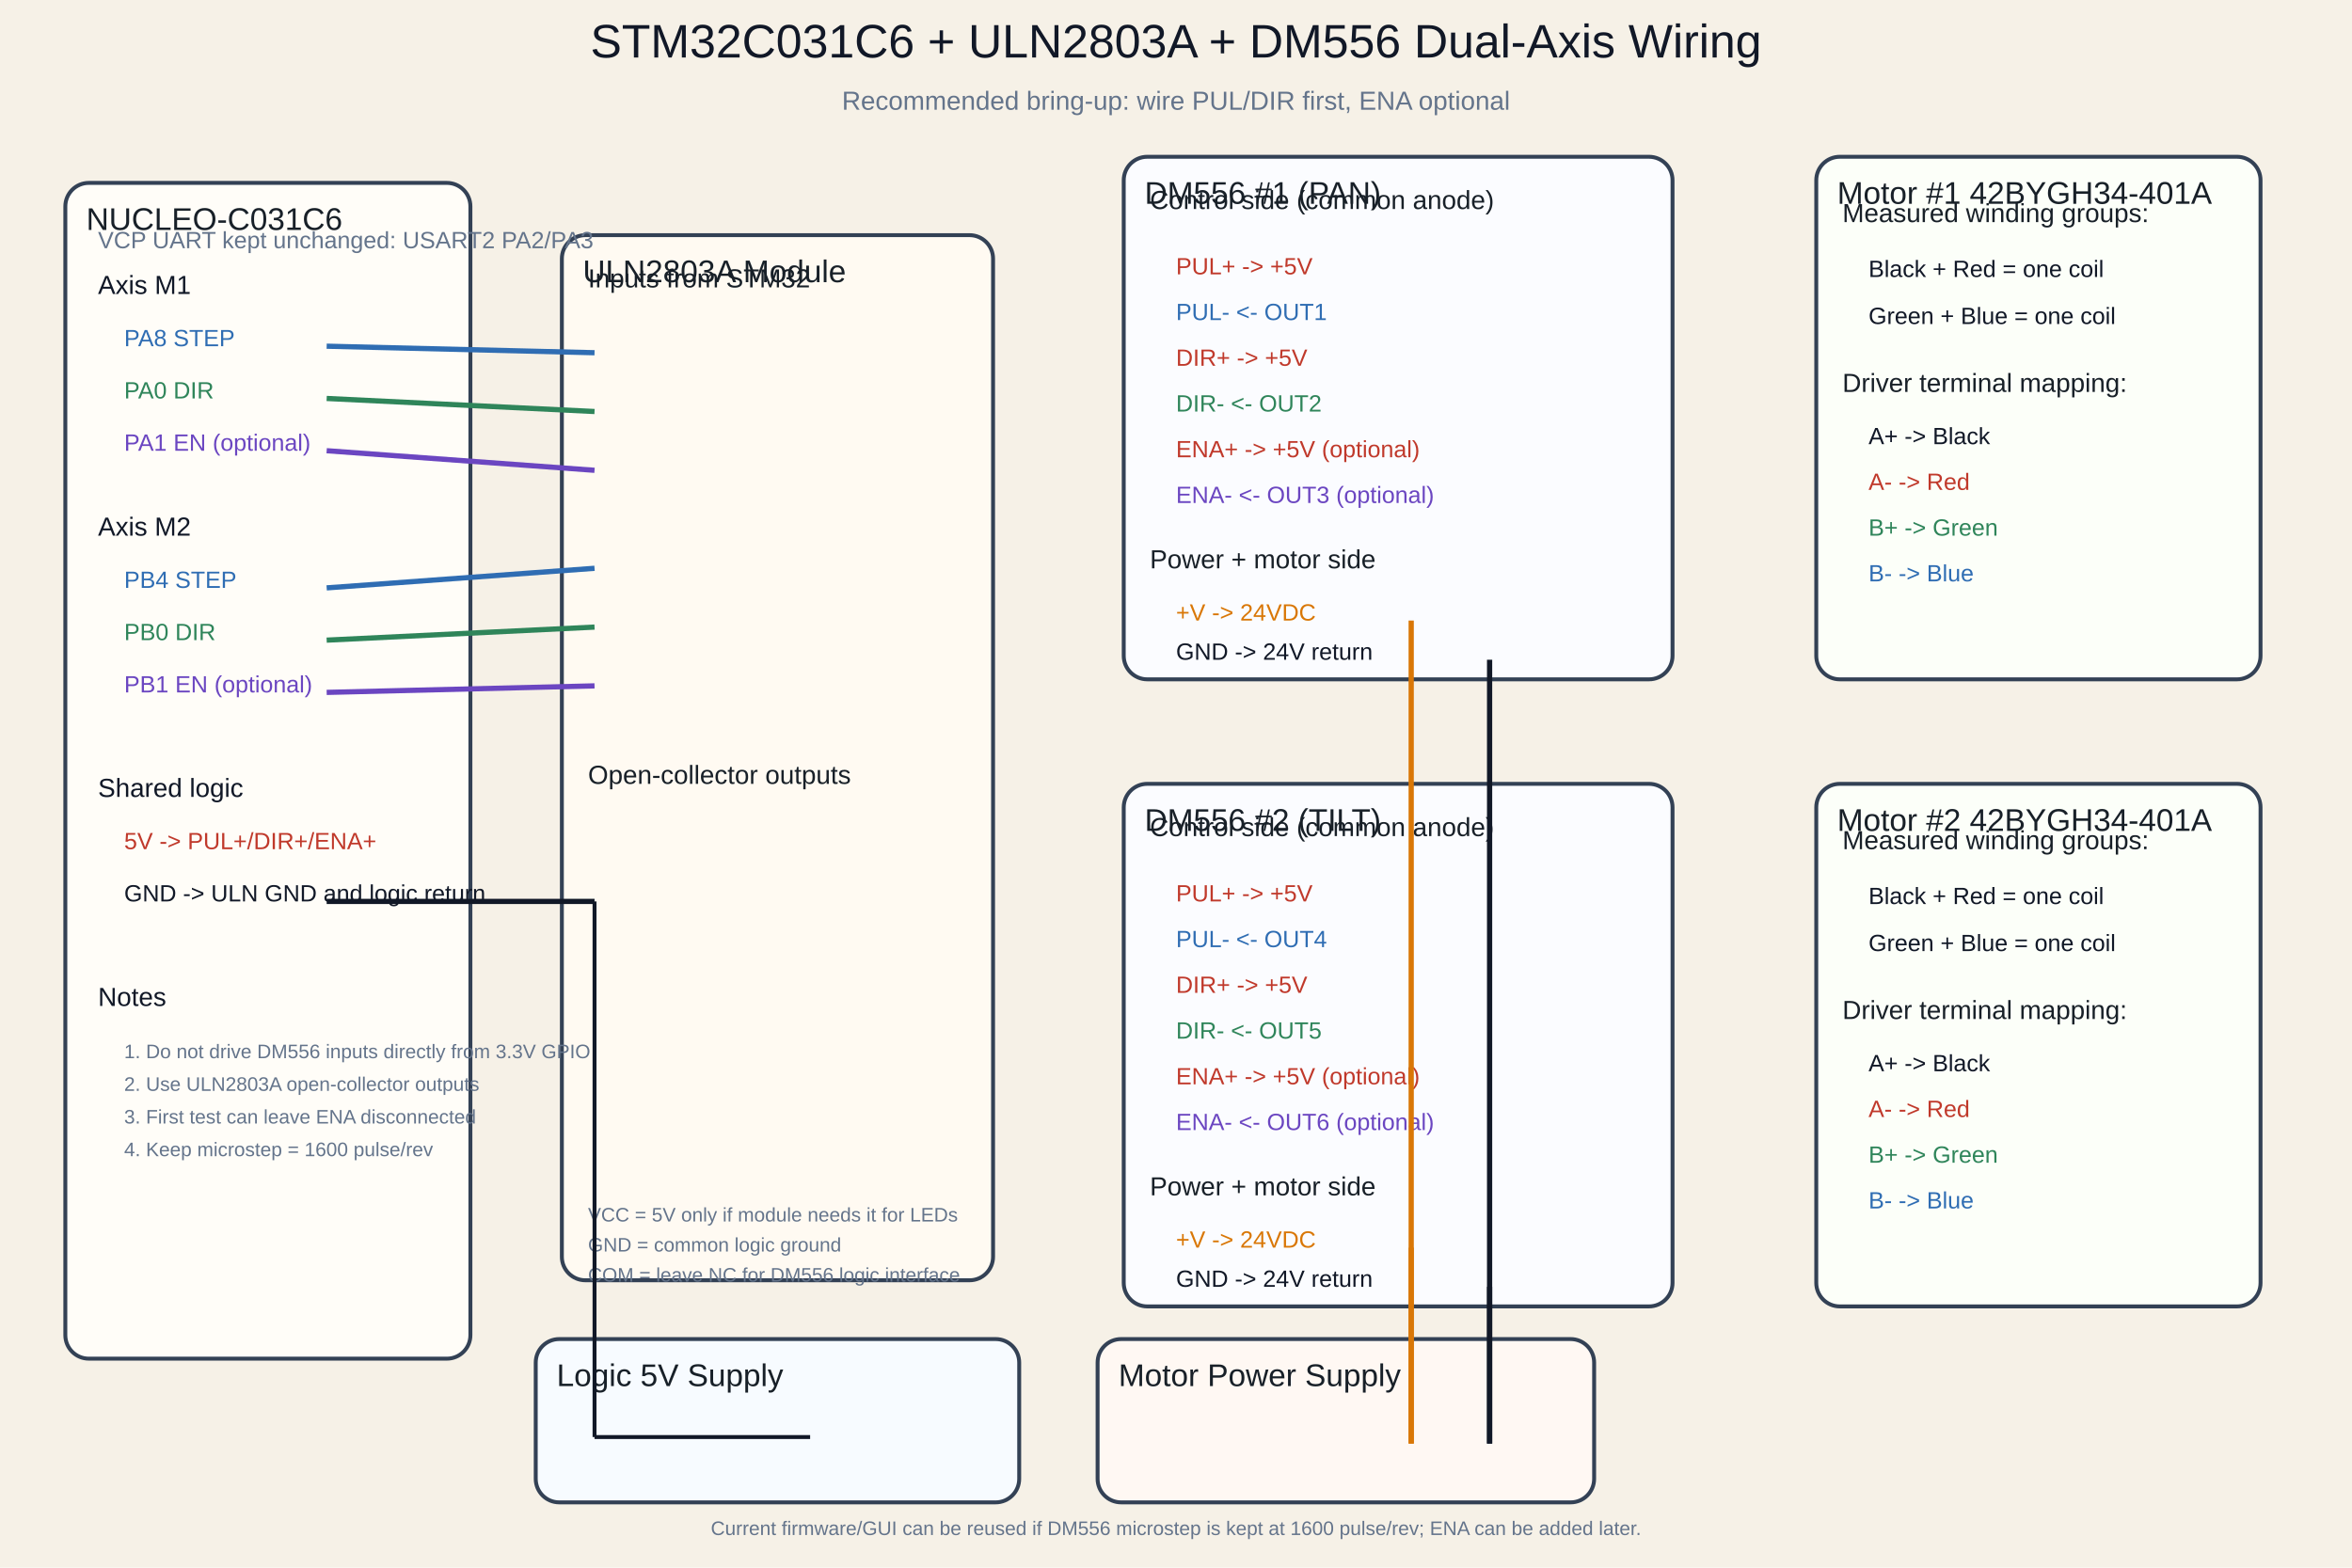
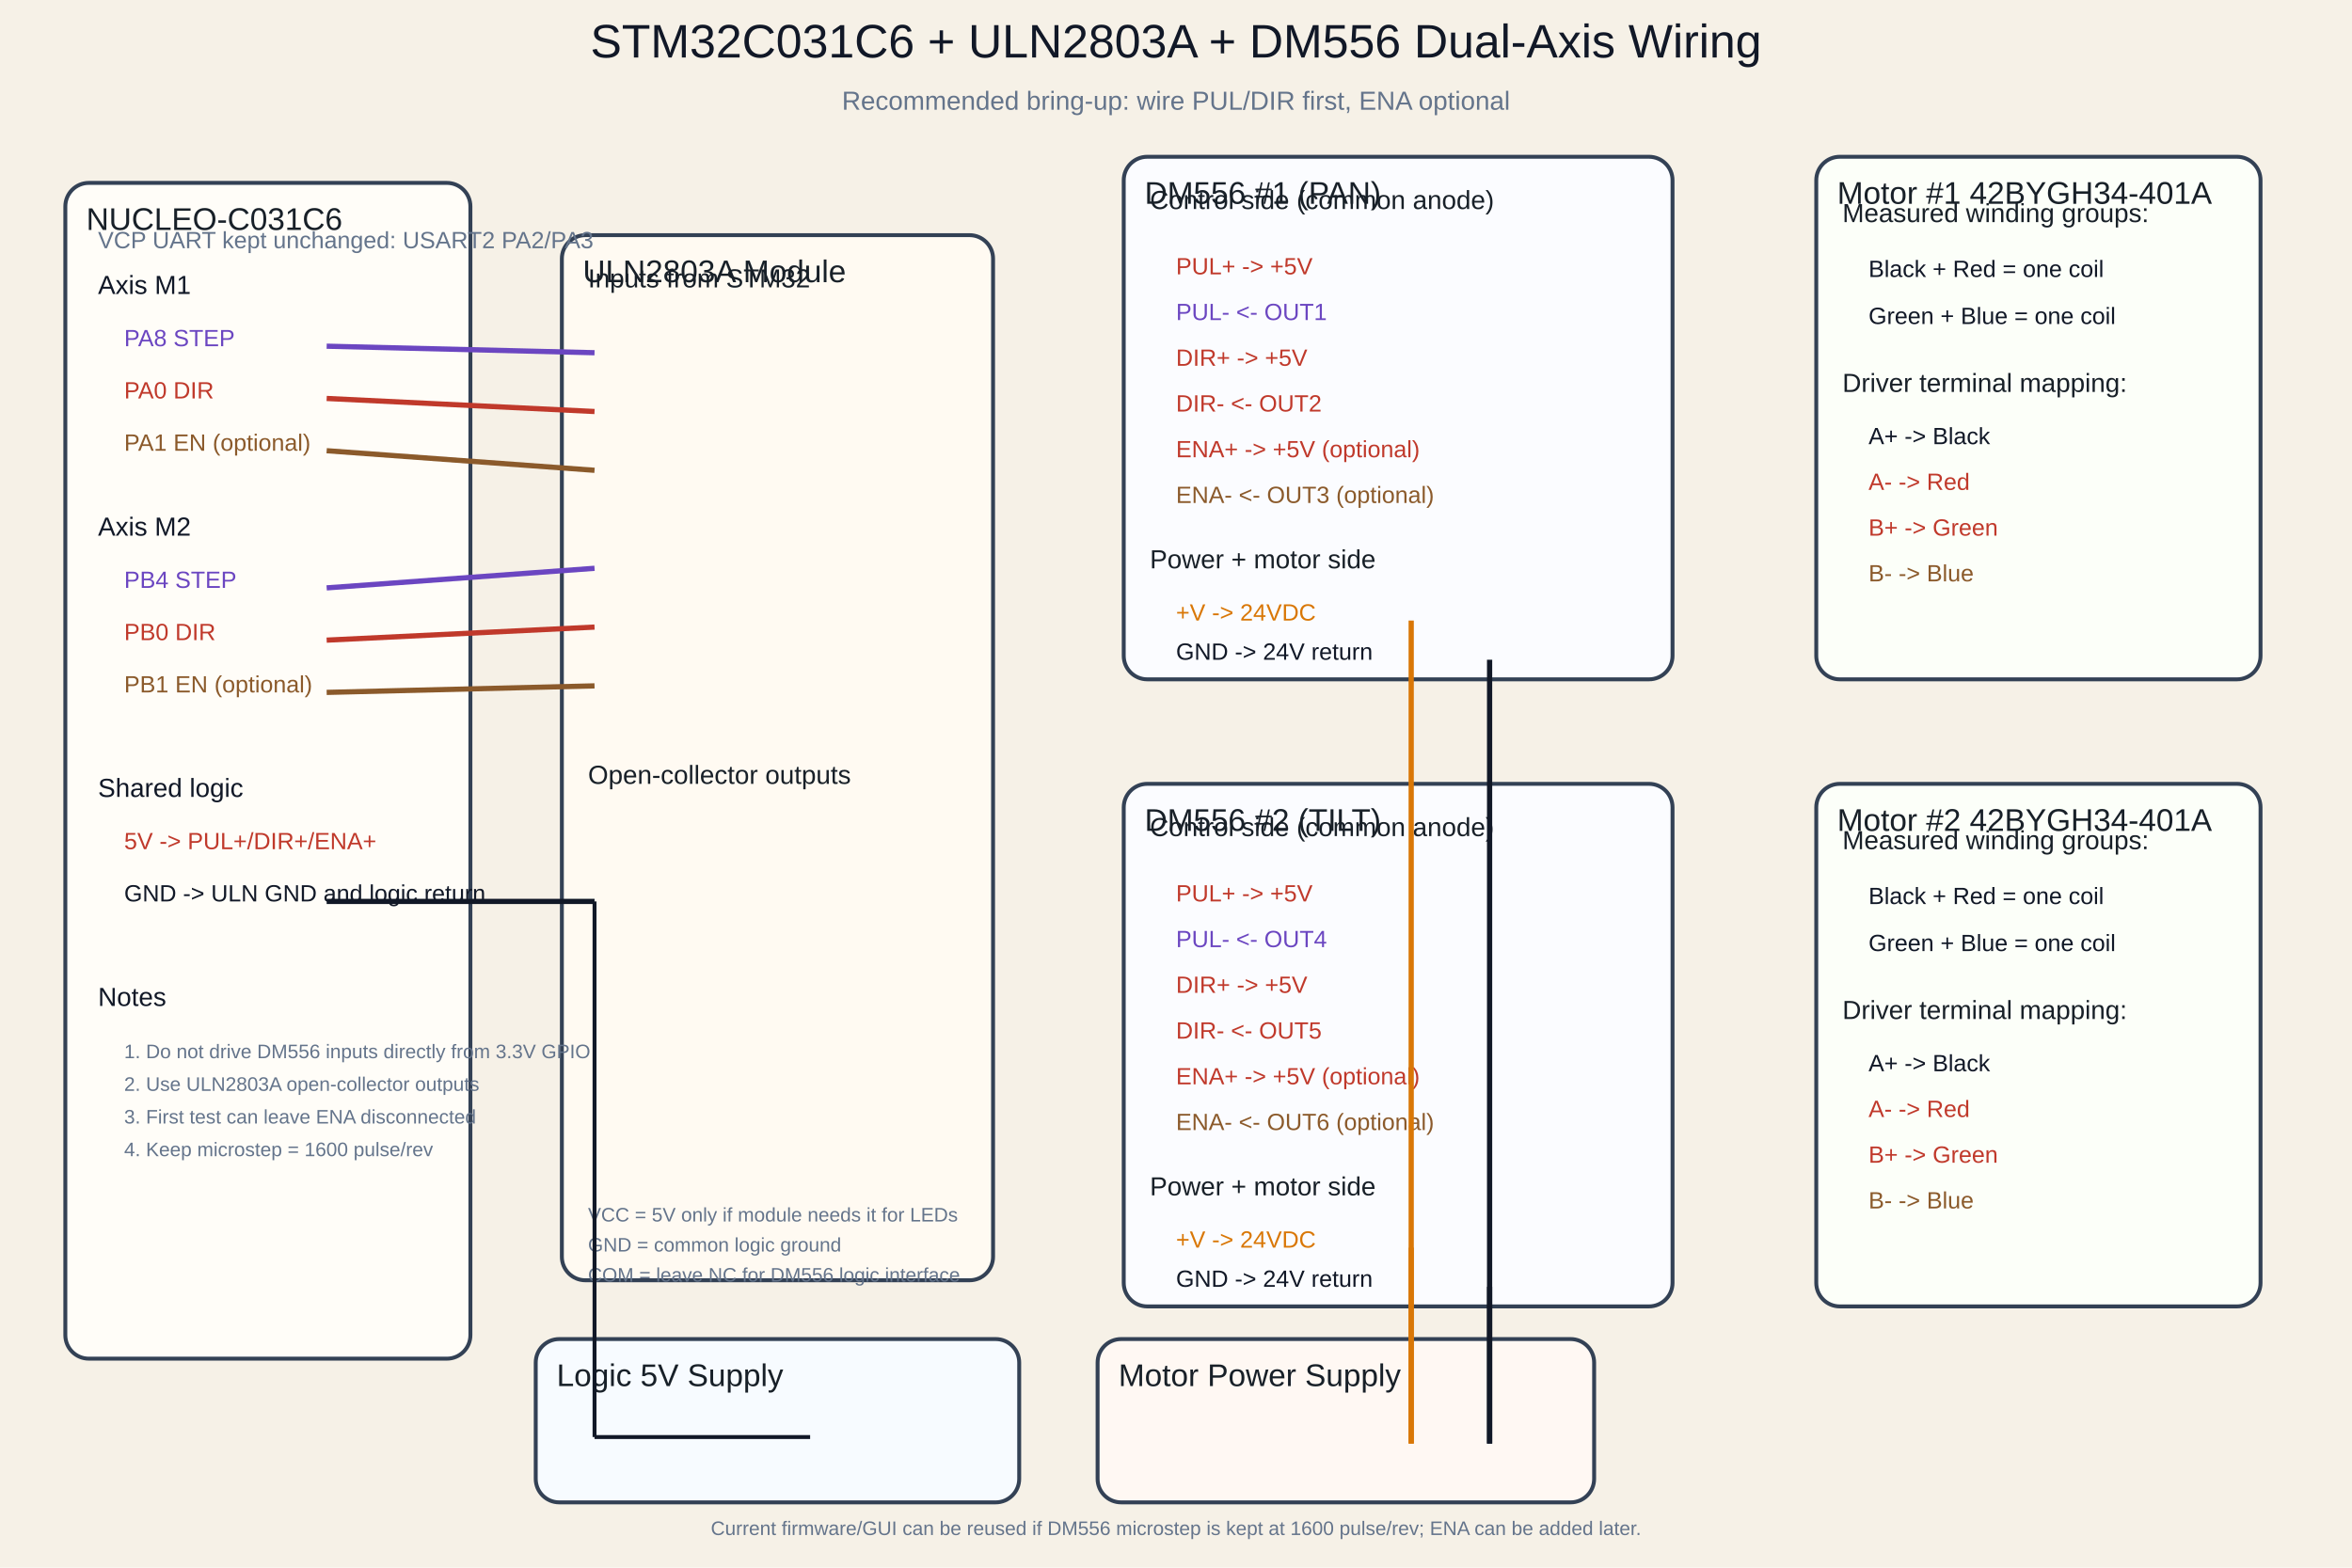
<svg xmlns="http://www.w3.org/2000/svg" width="1800" height="1200" viewBox="0 0 1800 1200">
  <rect width="100%" height="100%" fill="#f6f1e7" />
  <text x="900.0" y="44" font-family="Arial, sans-serif" font-size="36" text-anchor="middle" fill="#111827">STM32C031C6 + ULN2803A + DM556 Dual-Axis Wiring</text>
  <text x="900.0" y="84" font-family="Arial, sans-serif" font-size="20" text-anchor="middle" fill="#64748b">Recommended bring-up: wire PUL/DIR first, ENA optional</text>
  <rect x="50" y="140" width="310" height="900" rx="18" fill="#fffdf8" stroke="#334155" stroke-width="3" />
  <rect x="430" y="180" width="330" height="800" rx="18" fill="#fffaf2" stroke="#334155" stroke-width="3" />
  <rect x="860" y="120" width="420" height="400" rx="18" fill="#fbfcff" stroke="#334155" stroke-width="3" />
  <rect x="860" y="600" width="420" height="400" rx="18" fill="#fbfcff" stroke="#334155" stroke-width="3" />
  <rect x="1390" y="120" width="340" height="400" rx="18" fill="#fcfff9" stroke="#334155" stroke-width="3" />
  <rect x="1390" y="600" width="340" height="400" rx="18" fill="#fcfff9" stroke="#334155" stroke-width="3" />
  <rect x="410" y="1025" width="370" height="125" rx="18" fill="#f7fbff" stroke="#334155" stroke-width="3" />
  <rect x="840" y="1025" width="380" height="125" rx="18" fill="#fff8f3" stroke="#334155" stroke-width="3" />
  <text x="66" y="176" font-family="Arial, sans-serif" font-size="24" fill="#182028">NUCLEO-C031C6</text>
  <text x="446" y="216" font-family="Arial, sans-serif" font-size="24" fill="#182028">ULN2803A Module</text>
  <text x="876" y="156" font-family="Arial, sans-serif" font-size="24" fill="#182028">DM556 #1 (PAN)</text>
  <text x="876" y="636" font-family="Arial, sans-serif" font-size="24" fill="#182028">DM556 #2 (TILT)</text>
  <text x="1406" y="156" font-family="Arial, sans-serif" font-size="24" fill="#182028">Motor #1 42BYGH34-401A</text>
  <text x="1406" y="636" font-family="Arial, sans-serif" font-size="24" fill="#182028">Motor #2 42BYGH34-401A</text>
  <text x="426" y="1061" font-family="Arial, sans-serif" font-size="24" fill="#182028">Logic 5V Supply</text>
  <text x="856" y="1061" font-family="Arial, sans-serif" font-size="24" fill="#182028">Motor Power Supply</text>
  <text x="75" y="190" font-family="Arial, sans-serif" font-size="18" fill="#64748b">VCP UART kept unchanged: USART2 PA2/PA3</text>
  <text x="75" y="225" font-family="Arial, sans-serif" font-size="20" fill="#111827">Axis M1</text>
-   <text x="95" y="265" font-family="Arial, sans-serif" font-size="18" fill="#2f6db3">PA8  STEP</text>
-   <text x="95" y="305" font-family="Arial, sans-serif" font-size="18" fill="#2f855a">PA0  DIR</text>
-   <text x="95" y="345" font-family="Arial, sans-serif" font-size="18" fill="#6b46c1">PA1  EN  (optional)</text>
+   <text x="95" y="265" font-family="Arial, sans-serif" font-size="18" fill="#6b46c1">PA8  STEP</text>
+   <text x="95" y="305" font-family="Arial, sans-serif" font-size="18" fill="#c0392b">PA0  DIR</text>
+   <text x="95" y="345" font-family="Arial, sans-serif" font-size="18" fill="#8b5a2b">PA1  EN  (optional)</text>
  <text x="75" y="410" font-family="Arial, sans-serif" font-size="20" fill="#111827">Axis M2</text>
-   <text x="95" y="450" font-family="Arial, sans-serif" font-size="18" fill="#2f6db3">PB4  STEP</text>
-   <text x="95" y="490" font-family="Arial, sans-serif" font-size="18" fill="#2f855a">PB0  DIR</text>
-   <text x="95" y="530" font-family="Arial, sans-serif" font-size="18" fill="#6b46c1">PB1  EN  (optional)</text>
+   <text x="95" y="450" font-family="Arial, sans-serif" font-size="18" fill="#6b46c1">PB4  STEP</text>
+   <text x="95" y="490" font-family="Arial, sans-serif" font-size="18" fill="#c0392b">PB0  DIR</text>
+   <text x="95" y="530" font-family="Arial, sans-serif" font-size="18" fill="#8b5a2b">PB1  EN  (optional)</text>
  <text x="75" y="610" font-family="Arial, sans-serif" font-size="20" fill="#111827">Shared logic</text>
  <text x="95" y="650" font-family="Arial, sans-serif" font-size="18" fill="#c0392b">5V   -&gt; PUL+/DIR+/ENA+</text>
  <text x="95" y="690" font-family="Arial, sans-serif" font-size="18" fill="#111827">GND  -&gt; ULN GND and logic return</text>
  <text x="75" y="770" font-family="Arial, sans-serif" font-size="20" fill="#111827">Notes</text>
  <text x="95" y="810" font-family="Arial, sans-serif" font-size="15" fill="#64748b">1. Do not drive DM556 inputs directly from 3.3V GPIO</text>
  <text x="95" y="835" font-family="Arial, sans-serif" font-size="15" fill="#64748b">2. Use ULN2803A open-collector outputs</text>
  <text x="95" y="860" font-family="Arial, sans-serif" font-size="15" fill="#64748b">3. First test can leave ENA disconnected</text>
  <text x="95" y="885" font-family="Arial, sans-serif" font-size="15" fill="#64748b">4. Keep microstep = 1600 pulse/rev</text>
  <text x="450" y="220" font-family="Arial, sans-serif" font-size="20" fill="#182028">Inputs from STM32</text>
  <text x="450" y="600" font-family="Arial, sans-serif" font-size="20" fill="#182028">Open-collector outputs</text>
  <text x="450" y="935" font-family="Arial, sans-serif" font-size="15" fill="#64748b">VCC = 5V only if module needs it for LEDs</text>
  <text x="450" y="958" font-family="Arial, sans-serif" font-size="15" fill="#64748b">GND = common logic ground</text>
  <text x="450" y="981" font-family="Arial, sans-serif" font-size="15" fill="#64748b">COM = leave NC for DM556 logic interface</text>
  <text x="880" y="160" font-family="Arial, sans-serif" font-size="20" fill="#182028">Control side (common anode)</text>
  <text x="900" y="210" font-family="Arial, sans-serif" font-size="18" fill="#c0392b">PUL+  -&gt; +5V</text>
-   <text x="900" y="245" font-family="Arial, sans-serif" font-size="18" fill="#2f6db3">PUL-  &lt;- OUT1</text>
+   <text x="900" y="245" font-family="Arial, sans-serif" font-size="18" fill="#6b46c1">PUL-  &lt;- OUT1</text>
  <text x="900" y="280" font-family="Arial, sans-serif" font-size="18" fill="#c0392b">DIR+  -&gt; +5V</text>
-   <text x="900" y="315" font-family="Arial, sans-serif" font-size="18" fill="#2f855a">DIR-  &lt;- OUT2</text>
+   <text x="900" y="315" font-family="Arial, sans-serif" font-size="18" fill="#c0392b">DIR-  &lt;- OUT2</text>
  <text x="900" y="350" font-family="Arial, sans-serif" font-size="18" fill="#c0392b">ENA+  -&gt; +5V  (optional)</text>
-   <text x="900" y="385" font-family="Arial, sans-serif" font-size="18" fill="#6b46c1">ENA-  &lt;- OUT3 (optional)</text>
+   <text x="900" y="385" font-family="Arial, sans-serif" font-size="18" fill="#8b5a2b">ENA-  &lt;- OUT3 (optional)</text>
  <text x="880" y="435" font-family="Arial, sans-serif" font-size="20" fill="#182028">Power + motor side</text>
  <text x="900" y="475" font-family="Arial, sans-serif" font-size="18" fill="#d97706">+V   -&gt; 24VDC</text>
  <text x="900" y="505" font-family="Arial, sans-serif" font-size="18" fill="#111827">GND  -&gt; 24V return</text>
  <text x="880" y="640" font-family="Arial, sans-serif" font-size="20" fill="#182028">Control side (common anode)</text>
  <text x="900" y="690" font-family="Arial, sans-serif" font-size="18" fill="#c0392b">PUL+  -&gt; +5V</text>
-   <text x="900" y="725" font-family="Arial, sans-serif" font-size="18" fill="#2f6db3">PUL-  &lt;- OUT4</text>
+   <text x="900" y="725" font-family="Arial, sans-serif" font-size="18" fill="#6b46c1">PUL-  &lt;- OUT4</text>
  <text x="900" y="760" font-family="Arial, sans-serif" font-size="18" fill="#c0392b">DIR+  -&gt; +5V</text>
-   <text x="900" y="795" font-family="Arial, sans-serif" font-size="18" fill="#2f855a">DIR-  &lt;- OUT5</text>
+   <text x="900" y="795" font-family="Arial, sans-serif" font-size="18" fill="#c0392b">DIR-  &lt;- OUT5</text>
  <text x="900" y="830" font-family="Arial, sans-serif" font-size="18" fill="#c0392b">ENA+  -&gt; +5V  (optional)</text>
-   <text x="900" y="865" font-family="Arial, sans-serif" font-size="18" fill="#6b46c1">ENA-  &lt;- OUT6 (optional)</text>
+   <text x="900" y="865" font-family="Arial, sans-serif" font-size="18" fill="#8b5a2b">ENA-  &lt;- OUT6 (optional)</text>
  <text x="880" y="915" font-family="Arial, sans-serif" font-size="20" fill="#182028">Power + motor side</text>
  <text x="900" y="955" font-family="Arial, sans-serif" font-size="18" fill="#d97706">+V   -&gt; 24VDC</text>
  <text x="900" y="985" font-family="Arial, sans-serif" font-size="18" fill="#111827">GND  -&gt; 24V return</text>
  <text x="1410" y="170" font-family="Arial, sans-serif" font-size="20" fill="#182028">Measured winding groups:</text>
  <text x="1430" y="212" font-family="Arial, sans-serif" font-size="18" fill="#111827">Black + Red = one coil</text>
  <text x="1430" y="248" font-family="Arial, sans-serif" font-size="18" fill="#111827">Green + Blue = one coil</text>
  <text x="1410" y="300" font-family="Arial, sans-serif" font-size="20" fill="#182028">Driver terminal mapping:</text>
  <text x="1430" y="340" font-family="Arial, sans-serif" font-size="18" fill="#111827">A+ -&gt; Black</text>
  <text x="1430" y="375" font-family="Arial, sans-serif" font-size="18" fill="#c0392b">A- -&gt; Red</text>
-   <text x="1430" y="410" font-family="Arial, sans-serif" font-size="18" fill="#2f855a">B+ -&gt; Green</text>
-   <text x="1430" y="445" font-family="Arial, sans-serif" font-size="18" fill="#2f6db3">B- -&gt; Blue</text>
+   <text x="1430" y="410" font-family="Arial, sans-serif" font-size="18" fill="#c0392b">B+ -&gt; Green</text>
+   <text x="1430" y="445" font-family="Arial, sans-serif" font-size="18" fill="#8b5a2b">B- -&gt; Blue</text>
  <text x="1410" y="650" font-family="Arial, sans-serif" font-size="20" fill="#182028">Measured winding groups:</text>
  <text x="1430" y="692" font-family="Arial, sans-serif" font-size="18" fill="#111827">Black + Red = one coil</text>
  <text x="1430" y="728" font-family="Arial, sans-serif" font-size="18" fill="#111827">Green + Blue = one coil</text>
  <text x="1410" y="780" font-family="Arial, sans-serif" font-size="20" fill="#182028">Driver terminal mapping:</text>
  <text x="1430" y="820" font-family="Arial, sans-serif" font-size="18" fill="#111827">A+ -&gt; Black</text>
  <text x="1430" y="855" font-family="Arial, sans-serif" font-size="18" fill="#c0392b">A- -&gt; Red</text>
-   <text x="1430" y="890" font-family="Arial, sans-serif" font-size="18" fill="#2f855a">B+ -&gt; Green</text>
-   <text x="1430" y="925" font-family="Arial, sans-serif" font-size="18" fill="#2f6db3">B- -&gt; Blue</text>
-   <line x1="250" y1="265" x2="455" y2="270" stroke="#2f6db3" stroke-width="4" />
-   <line x1="250" y1="305" x2="455" y2="315" stroke="#2f855a" stroke-width="4" />
-   <line x1="250" y1="345" x2="455" y2="360" stroke="#6b46c1" stroke-width="4" />
-   <line x1="250" y1="450" x2="455" y2="435" stroke="#2f6db3" stroke-width="4" />
-   <line x1="250" y1="490" x2="455" y2="480" stroke="#2f855a" stroke-width="4" />
-   <line x1="250" y1="530" x2="455" y2="525" stroke="#6b46c1" stroke-width="4" />
+   <text x="1430" y="890" font-family="Arial, sans-serif" font-size="18" fill="#c0392b">B+ -&gt; Green</text>
+   <text x="1430" y="925" font-family="Arial, sans-serif" font-size="18" fill="#8b5a2b">B- -&gt; Blue</text>
+   <line x1="250" y1="265" x2="455" y2="270" stroke="#6b46c1" stroke-width="4" />
+   <line x1="250" y1="305" x2="455" y2="315" stroke="#c0392b" stroke-width="4" />
+   <line x1="250" y1="345" x2="455" y2="360" stroke="#8b5a2b" stroke-width="4" />
+   <line x1="250" y1="450" x2="455" y2="435" stroke="#6b46c1" stroke-width="4" />
+   <line x1="250" y1="490" x2="455" y2="480" stroke="#c0392b" stroke-width="4" />
+   <line x1="250" y1="530" x2="455" y2="525" stroke="#8b5a2b" stroke-width="4" />
  <line x1="250" y1="690" x2="455" y2="690" stroke="#111827" stroke-width="4" />
  <line x1="455" y1="690" x2="455" y2="1100" stroke="#111827" stroke-width="3" />
  <line x1="455" y1="1100" x2="620" y2="1100" stroke="#111827" stroke-width="3" />
  <line x1="1080" y1="1105" x2="1080" y2="475" stroke="#d97706" stroke-width="4" />
  <line x1="1080" y1="1105" x2="1080" y2="955" stroke="#d97706" stroke-width="4" />
  <line x1="1140" y1="1105" x2="1140" y2="505" stroke="#111827" stroke-width="4" />
  <line x1="1140" y1="1105" x2="1140" y2="985" stroke="#111827" stroke-width="4" />
  <text x="900" y="1175" font-family="Arial, sans-serif" font-size="15" text-anchor="middle" fill="#64748b">Current firmware/GUI can be reused if DM556 microstep is kept at 1600 pulse/rev; ENA can be added later.</text>
</svg>
